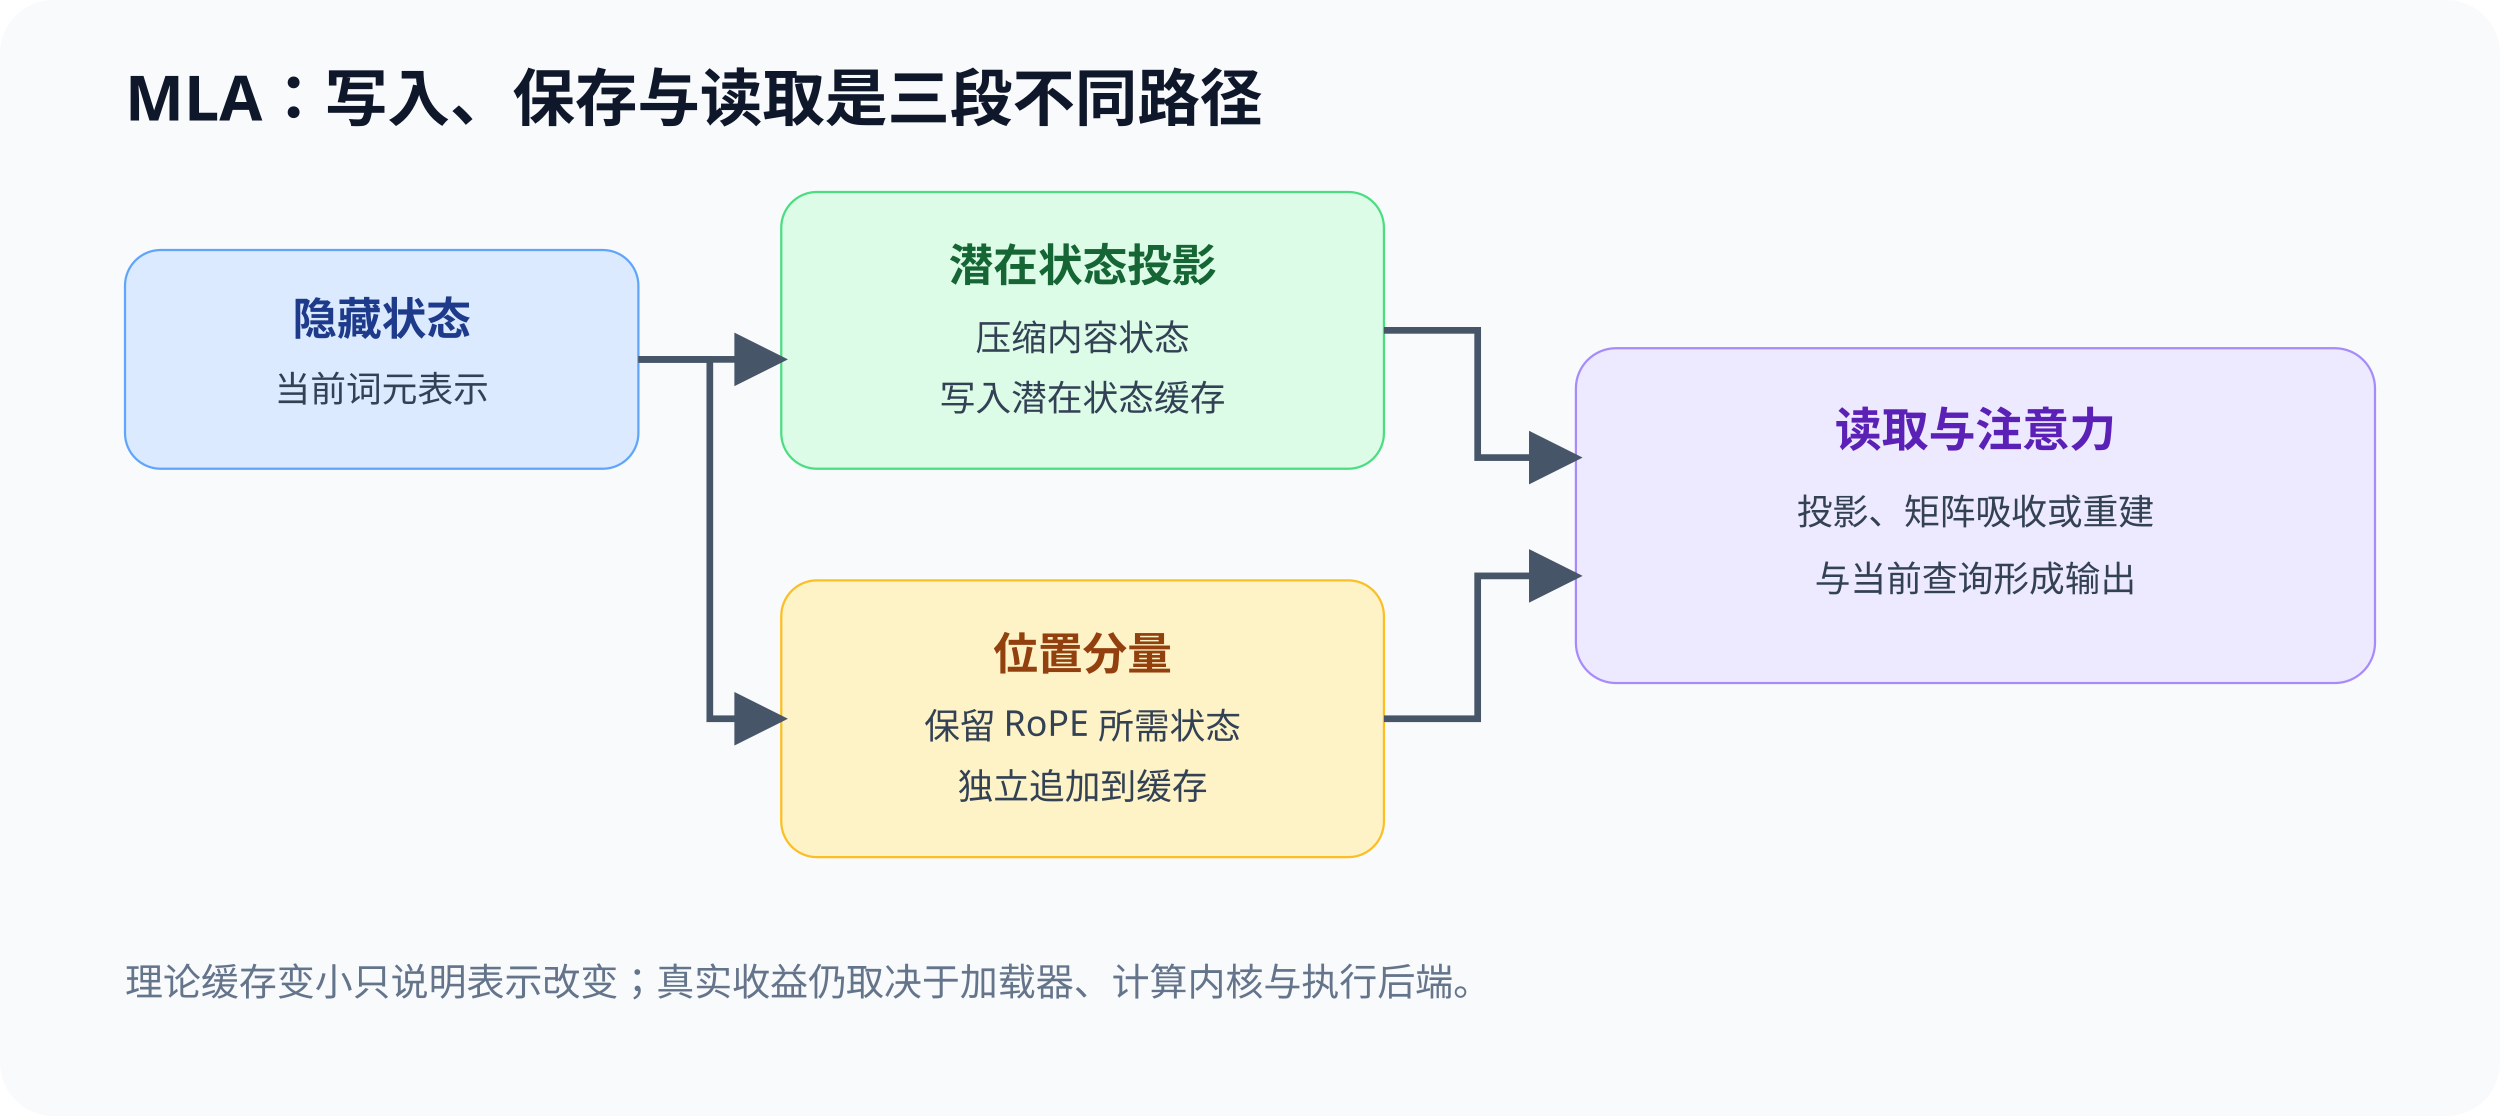
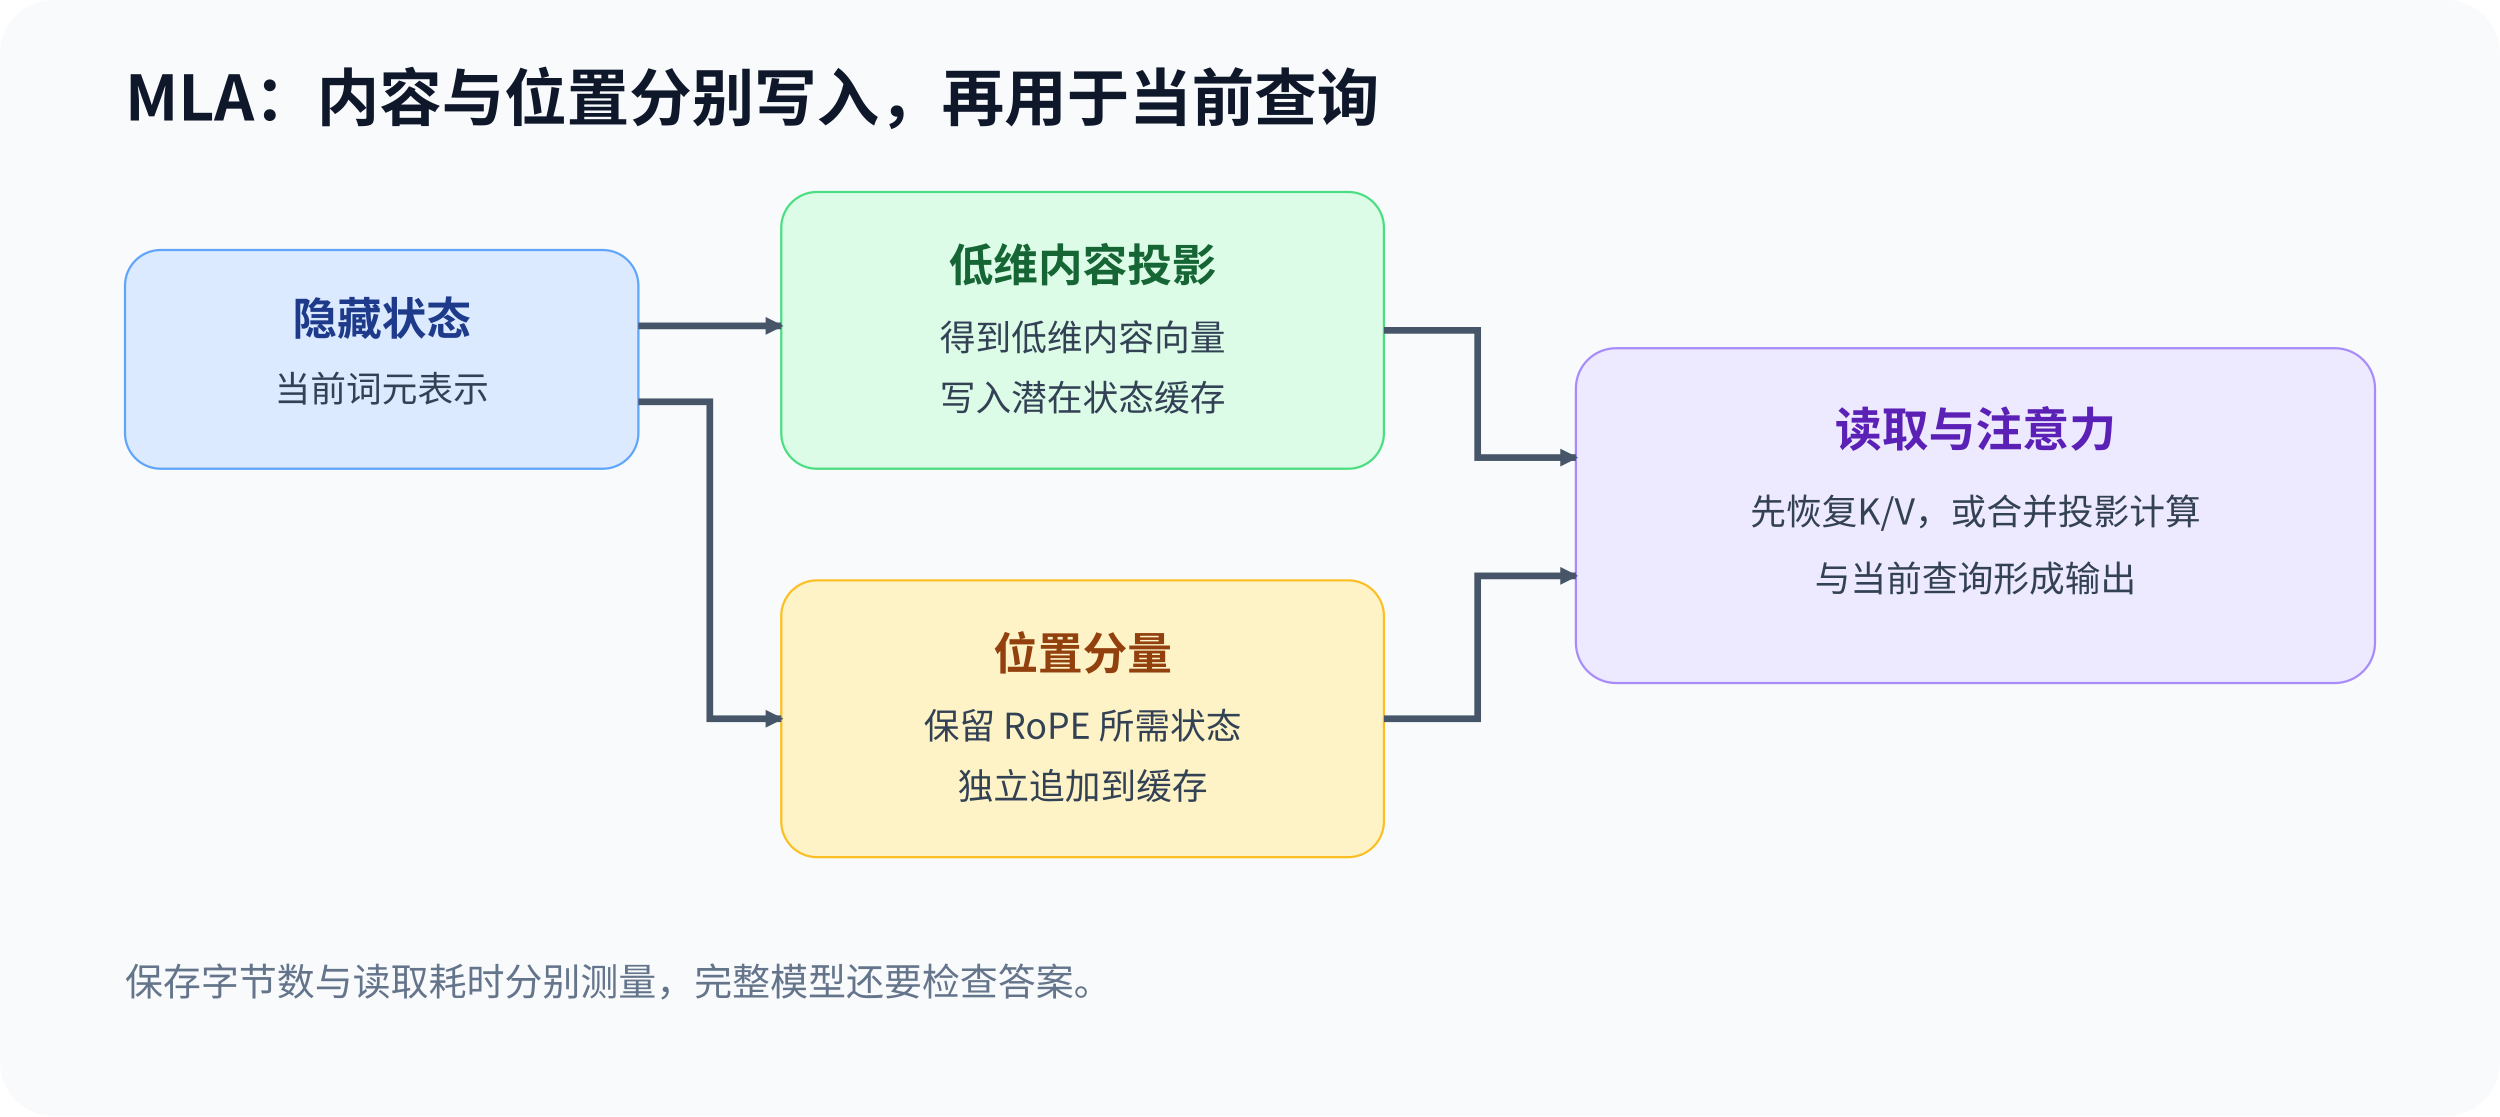
- <svg xmlns="http://www.w3.org/2000/svg" width="1120" height="500" viewBox="0 0 1120 500">
+ <svg xmlns="http://www.w3.org/2000/svg" width="1120" height="500" viewBox="0 0 1120 500" role="img" aria-labelledby="title desc">
  <defs>
-     <marker id="a" markerWidth="8" markerHeight="8" refX="7" refY="4" orient="auto">
+     <marker id="a" markerWidth="8" markerHeight="8" refX="7" refY="4" orient="auto" markerUnits="userSpaceOnUse">
      <path d="M0,0 L8,4 L0,8 Z" fill="#475569" />
    </marker>
  </defs>
  <rect width="1120" height="500" rx="24" fill="#f8fafc" />
-   <text x="56" y="54" font-size="28" font-family="sans-serif" font-weight="700" fill="#0f172a">MLA：写入、保存与读取是三段不同路径</text>
-   <g font-family="sans-serif" text-anchor="middle">
+   <text x="56" y="54" font-size="28" font-family="Noto Sans CJK SC, Microsoft YaHei, sans-serif" font-weight="700" fill="#0f172a">MLA：内容与位置分别写入，再用于当前查询</text>
+   <g font-family="Noto Sans CJK SC, Microsoft YaHei, sans-serif" text-anchor="middle">
    <rect x="56" y="112" width="230" height="98" rx="16" fill="#dbeafe" stroke="#60a5fa" />
    <text x="171" y="150" font-size="20" font-weight="700" fill="#1e3a8a">隐藏状态</text>
    <text x="171" y="180" font-size="16" fill="#334155">当前词元表示</text>
    <rect x="350" y="86" width="270" height="124" rx="16" fill="#dcfce7" stroke="#4ade80" />
-     <text x="485" y="126" font-size="20" font-weight="700" fill="#166534">潜在状态投影</text>
-     <text x="485" y="157" font-size="16" fill="#334155">压缩内容状态</text>
+     <text x="485" y="126" font-size="20" font-weight="700" fill="#166534">低维内容投影</text>
+     <text x="485" y="157" font-size="16" fill="#334155">得到低维内容向量</text>
    <text x="485" y="184" font-size="16" fill="#334155">写入潜在状态缓存</text>
    <rect x="350" y="260" width="270" height="124" rx="16" fill="#fef3c7" stroke="#fbbf24" />
    <text x="485" y="300" font-size="20" font-weight="700" fill="#92400e">位置分量</text>
    <text x="485" y="331" font-size="16" fill="#334155">保留 RoPE 所需状态</text>
    <text x="485" y="358" font-size="16" fill="#334155">独立追加到缓存</text>
    <rect x="706" y="156" width="358" height="150" rx="18" fill="#ede9fe" stroke="#a78bfa" />
    <text x="885" y="200" font-size="21" font-weight="700" fill="#5b21b6">读取与注意力</text>
-     <text x="885" y="235" font-size="16" fill="#334155">投影、矩阵吸收或重建</text>
+     <text x="885" y="235" font-size="16" fill="#334155">先恢复K/V，或合并投影计算</text>
    <text x="885" y="265" font-size="16" fill="#334155">与当前查询形成输出</text>
  </g>
-   <path d="M286 161 H350" stroke="#475569" stroke-width="3" fill="none" marker-end="url(#a)" />
-   <path d="M286 161 H318 V322 H350" stroke="#475569" stroke-width="3" fill="none" marker-end="url(#a)" />
+   <path d="M286 146 H350" stroke="#475569" stroke-width="3" fill="none" marker-end="url(#a)" />
+   <path d="M286 180 H318 V322 H350" stroke="#475569" stroke-width="3" fill="none" marker-end="url(#a)" />
  <path d="M620 148 H662 V205 H706" stroke="#475569" stroke-width="3" fill="none" marker-end="url(#a)" />
  <path d="M620 322 H662 V258 H706" stroke="#475569" stroke-width="3" fill="none" marker-end="url(#a)" />
-   <text x="56" y="446" font-size="17" font-family="sans-serif" fill="#64748b">理论缓存变小只说明表示改变；真实收益仍取决于加载器、计算内核与执行后端。</text>
+   <text x="56" y="446" font-size="17" font-family="Noto Sans CJK SC, Microsoft YaHei, sans-serif" fill="#64748b">保存字节数与读取耗时分别测量，完整模型还要检查答案。</text>
</svg>
